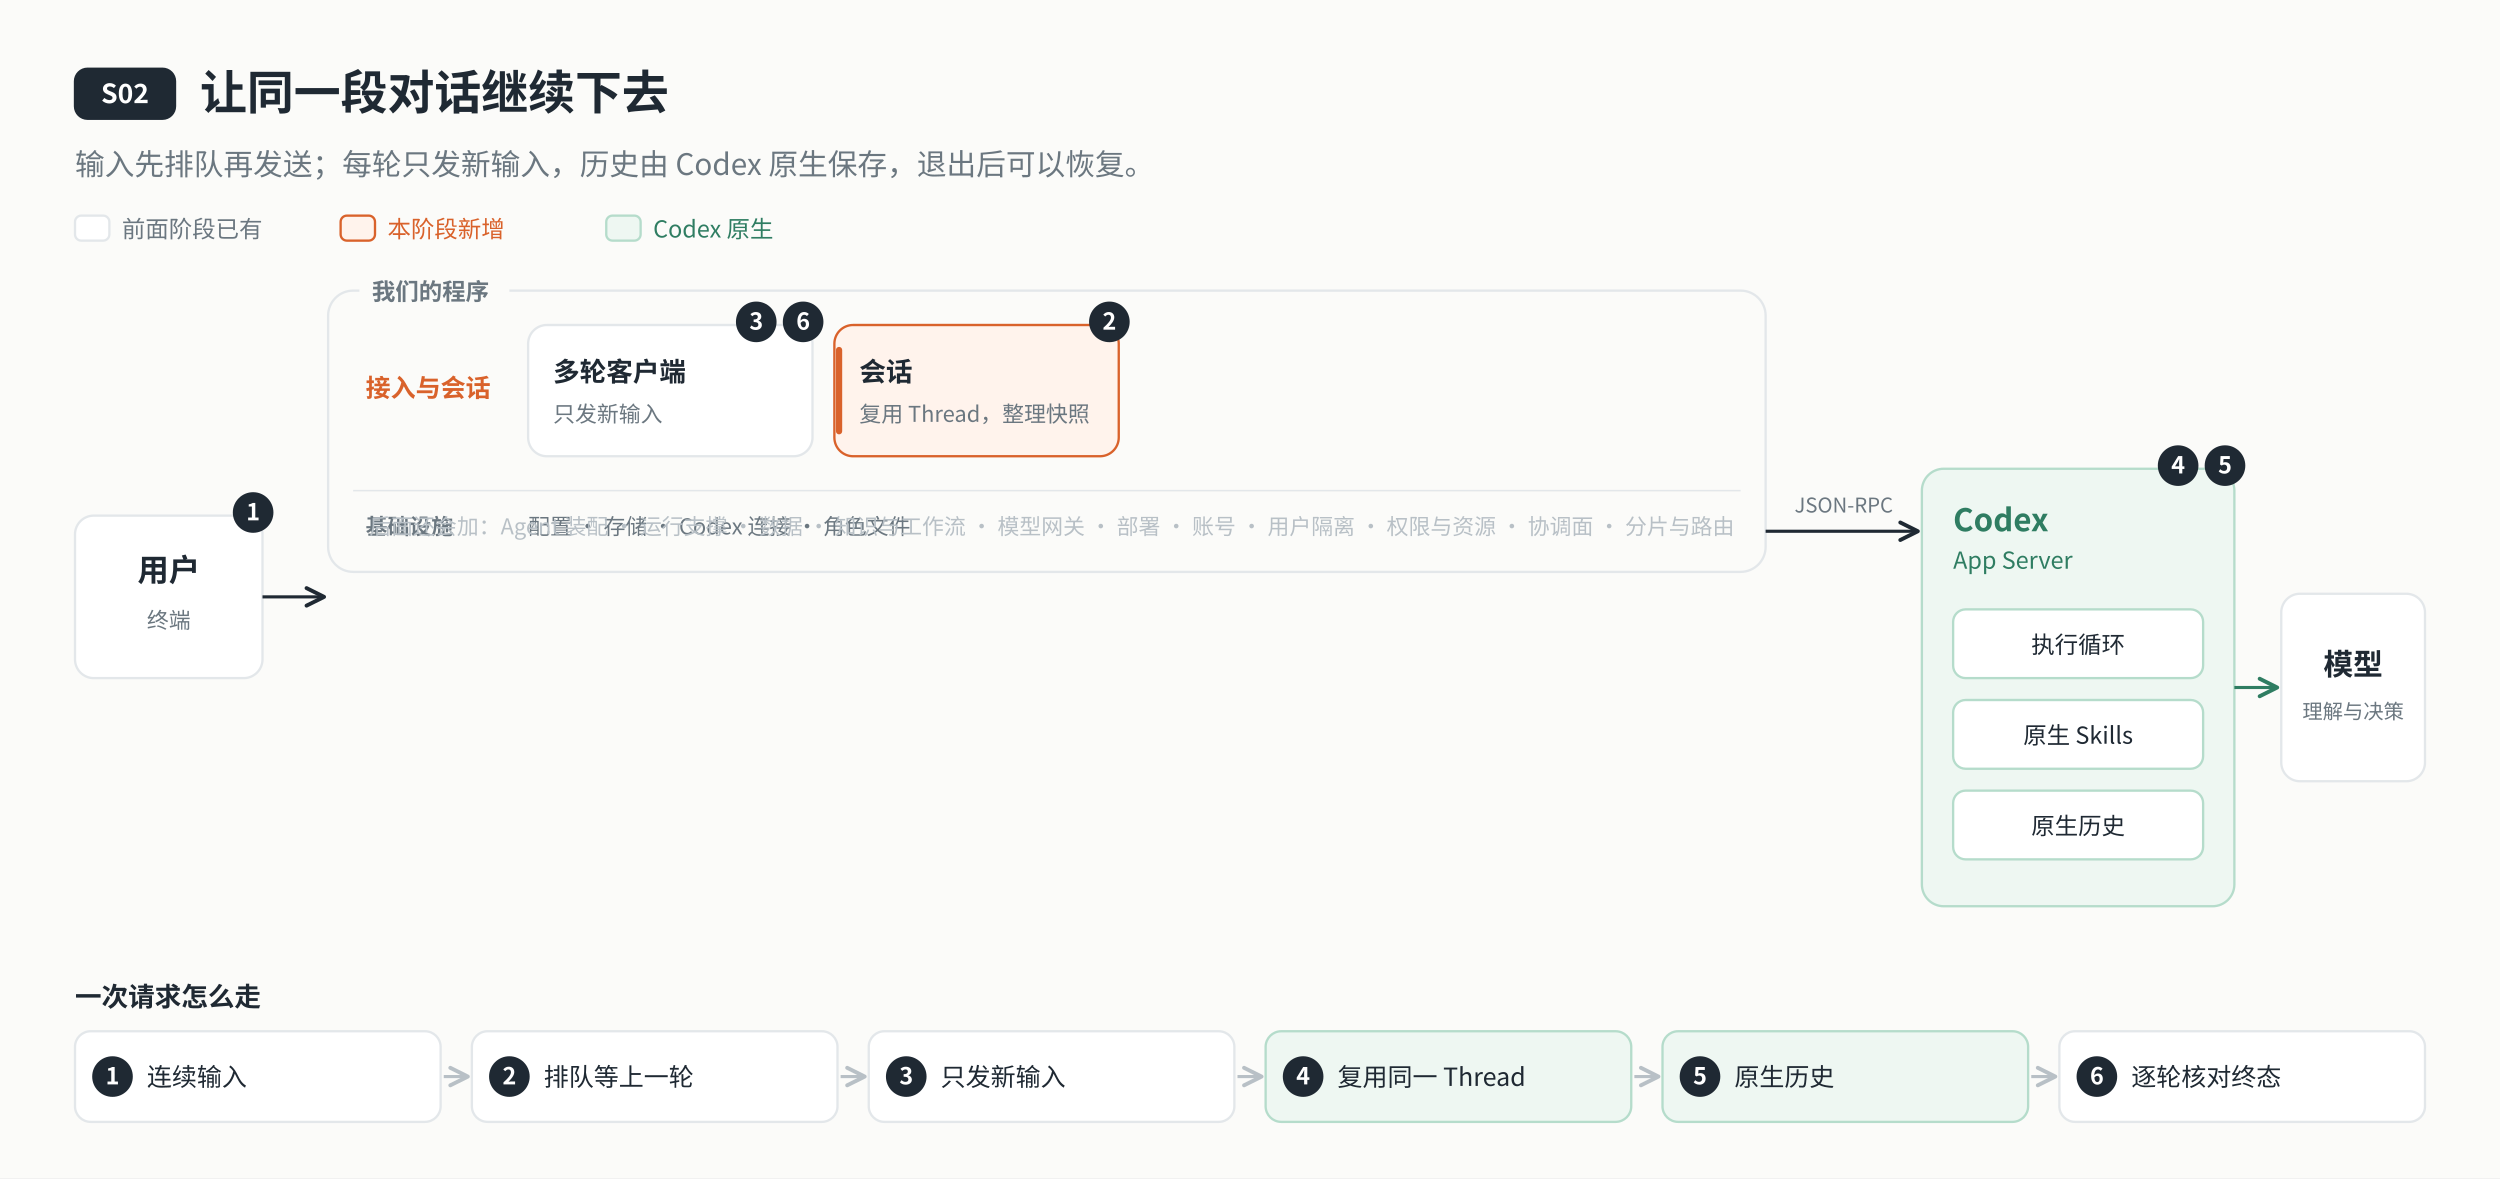
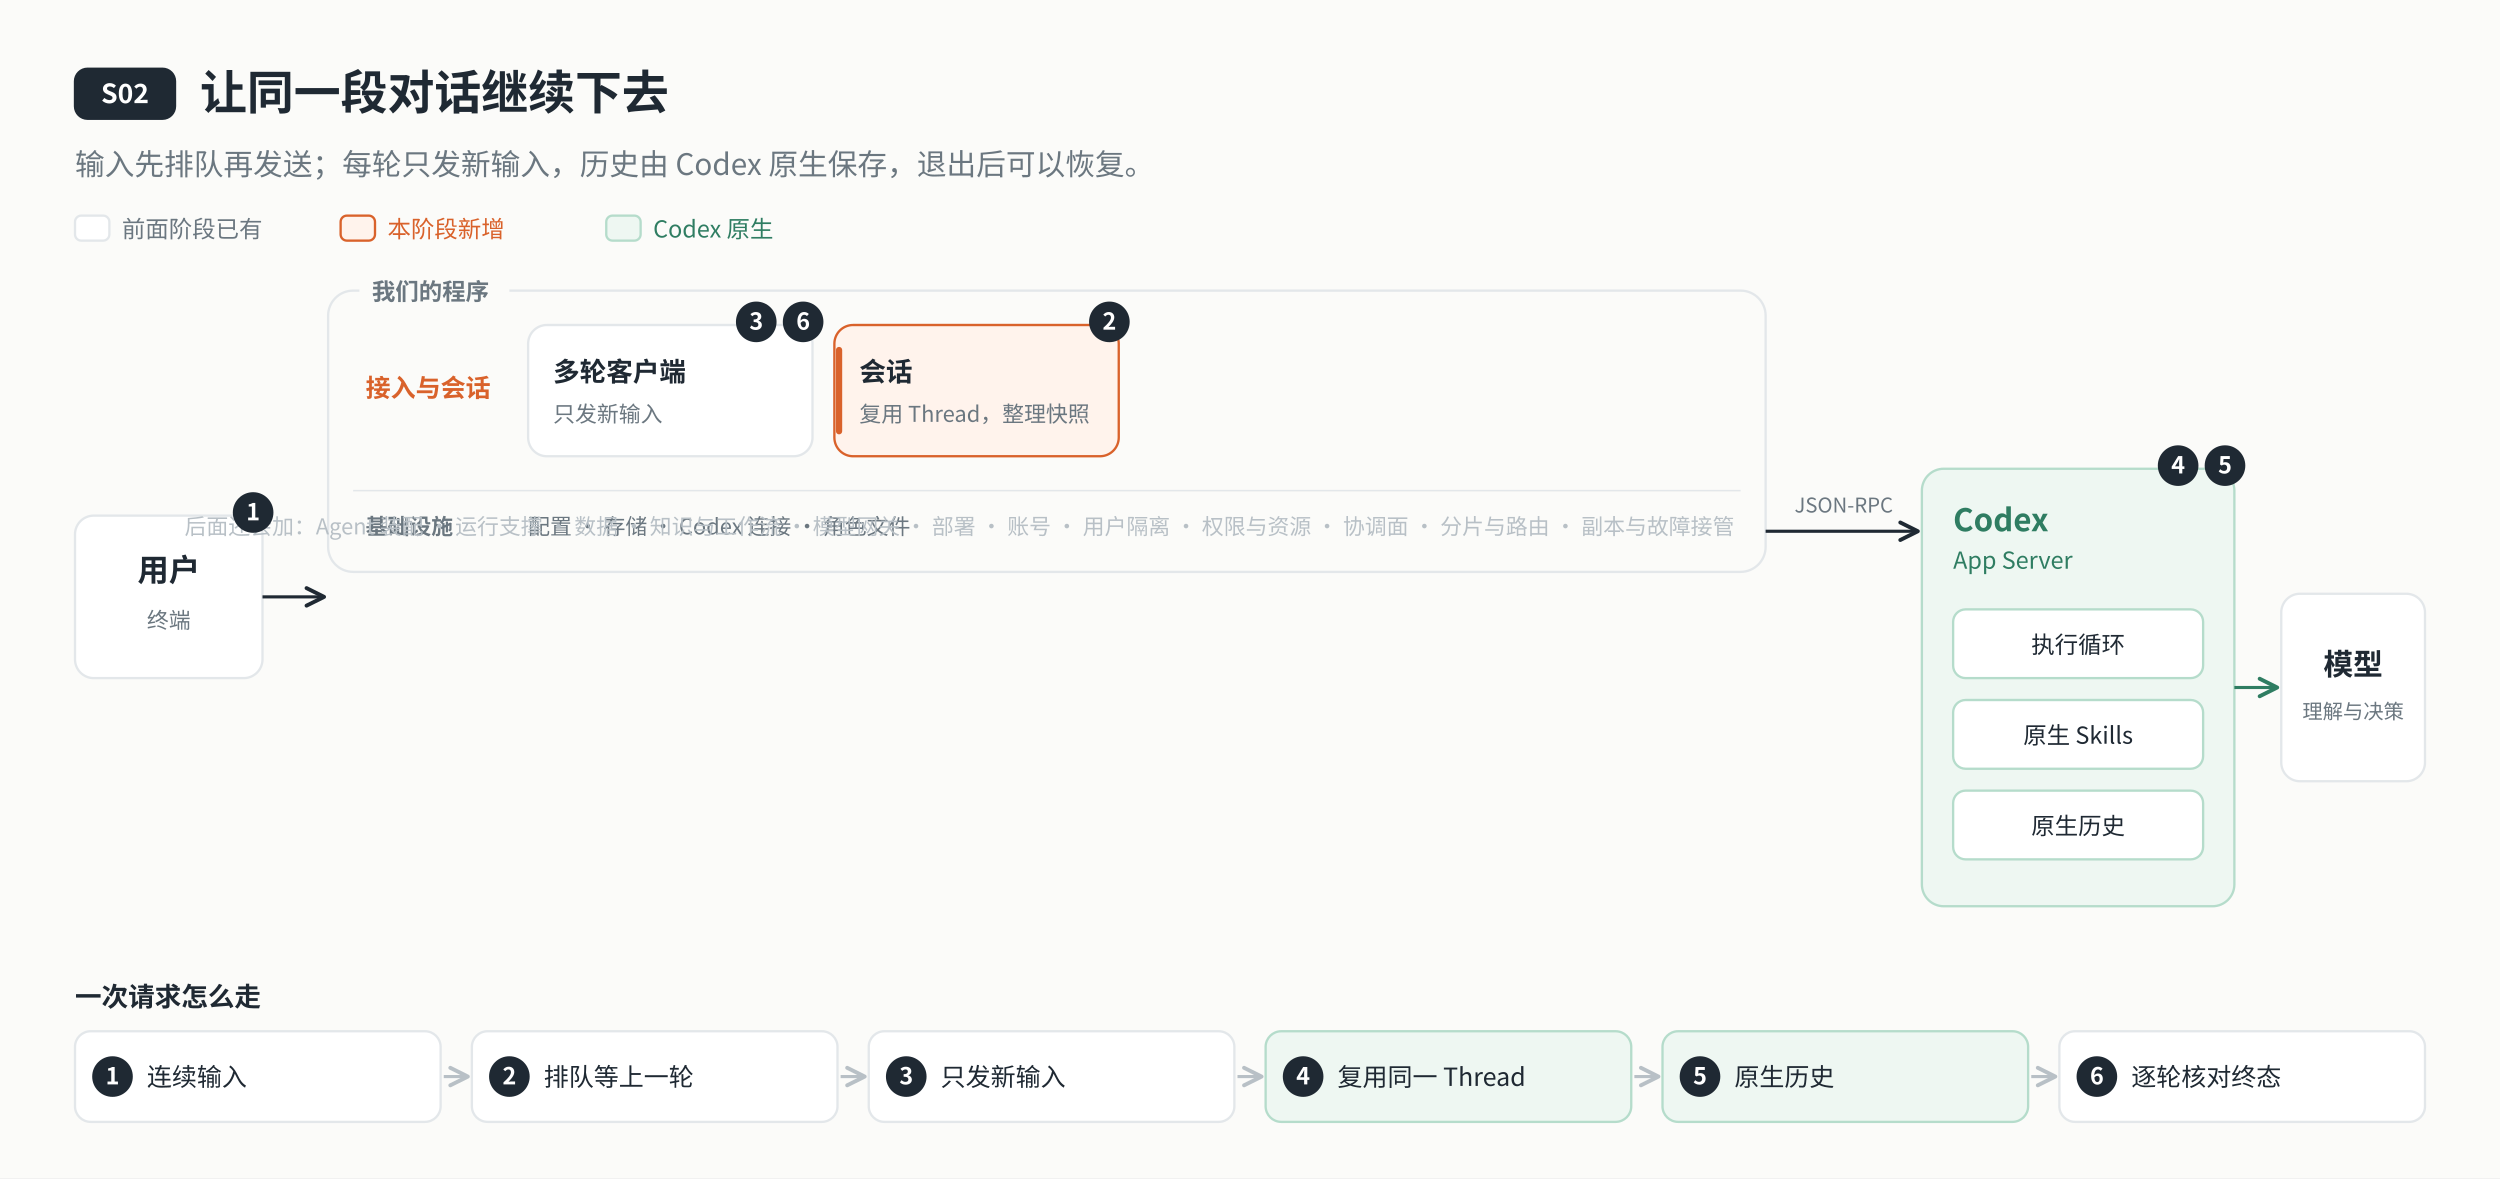
<svg xmlns="http://www.w3.org/2000/svg" width="1600" height="754" viewBox="0 0 1600 754" role="img" aria-labelledby="title desc">
  <defs>
    <marker id="mB8C0C6" viewBox="0 0 10 10" refX="8" refY="5" markerWidth="7" markerHeight="7" orient="auto-start-reverse">
      <path d="M1 1 L9 5 L1 9" fill="none" stroke="#B8C0C6" stroke-width="1.8" stroke-linecap="round" stroke-linejoin="round" />
    </marker>
    <marker id="m1F2933" viewBox="0 0 10 10" refX="8" refY="5" markerWidth="7" markerHeight="7" orient="auto-start-reverse">
      <path d="M1 1 L9 5 L1 9" fill="none" stroke="#1F2933" stroke-width="1.8" stroke-linecap="round" stroke-linejoin="round" />
    </marker>
    <marker id="m2F7D62" viewBox="0 0 10 10" refX="8" refY="5" markerWidth="7" markerHeight="7" orient="auto-start-reverse">
      <path d="M1 1 L9 5 L1 9" fill="none" stroke="#2F7D62" stroke-width="1.8" stroke-linecap="round" stroke-linejoin="round" />
    </marker>
  </defs>
  <g font-family="PingFang SC, Microsoft YaHei, Noto Sans CJK SC, sans-serif">
    <rect x="0" y="0" width="1600" height="754" fill="#FBFBF9" />
    <rect x="48" y="44" width="64" height="32" rx="8" fill="#1F2933" stroke="#1F2933" stroke-width="1.5" />
    <text x="80" y="66" font-size="17" fill="#fff" font-weight="700" text-anchor="middle">S02</text>
    <text x="128" y="70" font-size="30" fill="#1F2933" font-weight="700" text-anchor="start">让同一段对话继续下去</text>
    <text x="48" y="112" font-size="19" fill="#6B7780" font-weight="400" text-anchor="start">输入先排队再发送；每轮只发新输入，历史由 Codex 原生保存，退出后可以恢复。</text>
    <rect x="48" y="138" width="22" height="16" rx="4" fill="#FFFFFF" stroke="#E3E7EA" stroke-width="1.5" />
    <text x="78" y="152" font-size="15" fill="#6B7780" font-weight="400" text-anchor="start">前面阶段已有</text>
    <rect x="218" y="138" width="22" height="16" rx="4" fill="#FFF3EC" stroke="#D9622B" stroke-width="1.5" />
    <text x="248" y="152" font-size="15" fill="#D9622B" font-weight="400" text-anchor="start">本阶段新增</text>
    <rect x="388" y="138" width="22" height="16" rx="4" fill="#EEF7F2" stroke="#B5DCCB" stroke-width="1.5" />
    <text x="418" y="152" font-size="15" fill="#2F7D62" font-weight="400" text-anchor="start">Codex 原生</text>
    <rect x="48" y="330" width="120" height="104" rx="12" fill="#FFFFFF" stroke="#E3E7EA" stroke-width="1.5" />
    <text x="108" y="372" font-size="20" fill="#1F2933" font-weight="600" text-anchor="middle">用户</text>
    <text x="108" y="402" font-size="14" fill="#6B7780" font-weight="400" text-anchor="middle">终端</text>
    <rect x="210" y="186" width="920" height="180" rx="16" fill="none" stroke="#E3E7EA" stroke-width="1.5" />
    <rect x="230" y="175" width="96" height="22" fill="#FBFBF9" />
    <text x="238" y="192" font-size="15" fill="#6B7780" font-weight="600" text-anchor="start">我们的程序</text>
    <text x="234" y="254" font-size="16" fill="#D9622B" font-weight="600" text-anchor="start">接入与会话</text>
    <rect x="338" y="208" width="182" height="84" rx="12" fill="#FFFFFF" stroke="#E3E7EA" stroke-width="1.5" />
    <text x="354" y="244" font-size="17" fill="#1F2933" font-weight="600" text-anchor="start">多轮客户端</text>
    <text x="354" y="270" font-size="14" fill="#6B7780" font-weight="400" text-anchor="start">只发新输入</text>
    <rect x="534" y="208" width="182" height="84" rx="12" fill="#FFF3EC" stroke="#D9622B" stroke-width="1.5" />
    <rect x="535" y="222" width="4" height="56" rx="2" fill="#D9622B" />
    <text x="550" y="244" font-size="17" fill="#1F2933" font-weight="600" text-anchor="start">会话</text>
    <text x="550" y="270" font-size="14" fill="#6B7780" font-weight="400" text-anchor="start">复用 Thread，整理快照</text>
    <line x1="226" y1="314" x2="1114" y2="314" stroke="#E3E7EA" stroke-width="1" />
    <text x="234" y="342" font-size="14" fill="#6B7780" font-weight="600" text-anchor="start">基础设施</text>
    <text x="338" y="342" font-size="14" fill="#6B7780" font-weight="400" text-anchor="start">配置 · 存储 · Codex 连接 · 角色文件</text>
-     <text x="1110" y="342" font-size="14" fill="#B8C0C6" font-weight="400" text-anchor="end">后面还会加：Agent 装配 · 运行支撑 · 数据 · 知识与工作流 · 模型网关 · 部署 · 账号 · 用户隔离 · 权限与资源 · 协调面 · 分片与路由</text>
+     <text x="1110" y="342" font-size="14" fill="#B8C0C6" font-weight="400" text-anchor="end">后面还会加：Agent 装配 · 运行支撑 · 数据 · 知识与工作流 · 模型网关 · 部署 · 账号 · 用户隔离 · 权限与资源 · 协调面 · 分片与路由 · 副本与故障接管</text>
    <rect x="1230" y="300" width="200" height="280" rx="14" fill="#EEF7F2" stroke="#B5DCCB" stroke-width="1.5" />
    <text x="1250" y="340" font-size="20" fill="#2F7D62" font-weight="700" text-anchor="start">Codex</text>
    <text x="1250" y="364" font-size="15" fill="#2F7D62" font-weight="400" text-anchor="start">App Server</text>
    <rect x="1250" y="390" width="160" height="44" rx="8" fill="#FFFFFF" stroke="#B5DCCB" stroke-width="1.5" />
    <text x="1330" y="418" font-size="15" fill="#1F2933" font-weight="500" text-anchor="middle">执行循环</text>
    <rect x="1250" y="448" width="160" height="44" rx="8" fill="#FFFFFF" stroke="#B5DCCB" stroke-width="1.5" />
    <text x="1330" y="476" font-size="15" fill="#1F2933" font-weight="500" text-anchor="middle">原生 Skills</text>
    <rect x="1250" y="506" width="160" height="44" rx="8" fill="#FFFFFF" stroke="#B5DCCB" stroke-width="1.5" />
    <text x="1330" y="534" font-size="15" fill="#1F2933" font-weight="500" text-anchor="middle">原生历史</text>
    <rect x="1460" y="380" width="92" height="120" rx="12" fill="#FFFFFF" stroke="#E3E7EA" stroke-width="1.5" />
    <text x="1506" y="432" font-size="19" fill="#1F2933" font-weight="600" text-anchor="middle">模型</text>
    <text x="1506" y="460" font-size="13" fill="#6B7780" font-weight="400" text-anchor="middle">理解与决策</text>
    <path d="M168,382 L206,382" fill="none" stroke="#1F2933" stroke-width="2" marker-end="url(#m1F2933)" />
    <path d="M1130,340 L1226,340" fill="none" stroke="#1F2933" stroke-width="2" marker-end="url(#m1F2933)" />
    <text x="1180" y="328" font-size="13" fill="#6B7780" font-weight="500" text-anchor="middle">JSON-RPC</text>
    <path d="M1430,440 L1456,440" fill="none" stroke="#2F7D62" stroke-width="2" marker-end="url(#m2F7D62)" />
    <circle cx="162" cy="328" r="13" fill="#1F2933" />
    <text x="162" y="333" font-size="15" fill="#fff" font-weight="700" text-anchor="middle">1</text>
    <circle cx="710" cy="206" r="13" fill="#1F2933" />
    <text x="710" y="211" font-size="15" fill="#fff" font-weight="700" text-anchor="middle">2</text>
    <circle cx="484" cy="206" r="13" fill="#1F2933" />
    <text x="484" y="211" font-size="15" fill="#fff" font-weight="700" text-anchor="middle">3</text>
    <circle cx="514" cy="206" r="13" fill="#1F2933" />
    <text x="514" y="211" font-size="15" fill="#fff" font-weight="700" text-anchor="middle">6</text>
    <circle cx="1394" cy="298" r="13" fill="#1F2933" />
    <text x="1394" y="303" font-size="15" fill="#fff" font-weight="700" text-anchor="middle">4</text>
    <circle cx="1424" cy="298" r="13" fill="#1F2933" />
    <text x="1424" y="303" font-size="15" fill="#fff" font-weight="700" text-anchor="middle">5</text>
    <text x="48" y="644" font-size="17" fill="#1F2933" font-weight="700" text-anchor="start">一次请求怎么走</text>
    <rect x="48" y="660" width="234" height="58" rx="10" fill="#FFFFFF" stroke="#E3E7EA" stroke-width="1.5" />
    <circle cx="72" cy="689" r="13" fill="#1F2933" />
    <text x="72" y="694" font-size="15" fill="#fff" font-weight="700" text-anchor="middle">1</text>
    <text x="94" y="695" font-size="16" fill="#1F2933" font-weight="500" text-anchor="start">连续输入</text>
    <path d="M284,689 L298,689" fill="none" stroke="#B8C0C6" stroke-width="2" marker-end="url(#mB8C0C6)" />
    <rect x="302" y="660" width="234" height="58" rx="10" fill="#FFFFFF" stroke="#E3E7EA" stroke-width="1.5" />
    <circle cx="326" cy="689" r="13" fill="#1F2933" />
    <text x="326" y="694" font-size="15" fill="#fff" font-weight="700" text-anchor="middle">2</text>
    <text x="348" y="695" font-size="16" fill="#1F2933" font-weight="500" text-anchor="start">排队等上一轮</text>
    <path d="M538,689 L552,689" fill="none" stroke="#B8C0C6" stroke-width="2" marker-end="url(#mB8C0C6)" />
    <rect x="556" y="660" width="234" height="58" rx="10" fill="#FFFFFF" stroke="#E3E7EA" stroke-width="1.5" />
    <circle cx="580" cy="689" r="13" fill="#1F2933" />
    <text x="580" y="694" font-size="15" fill="#fff" font-weight="700" text-anchor="middle">3</text>
    <text x="602" y="695" font-size="16" fill="#1F2933" font-weight="500" text-anchor="start">只发新输入</text>
    <path d="M792,689 L806,689" fill="none" stroke="#B8C0C6" stroke-width="2" marker-end="url(#mB8C0C6)" />
    <rect x="810" y="660" width="234" height="58" rx="10" fill="#EEF7F2" stroke="#B5DCCB" stroke-width="1.5" />
    <circle cx="834" cy="689" r="13" fill="#1F2933" />
    <text x="834" y="694" font-size="15" fill="#fff" font-weight="700" text-anchor="middle">4</text>
    <text x="856" y="695" font-size="16" fill="#1F2933" font-weight="500" text-anchor="start">复用同一 Thread</text>
    <path d="M1046,689 L1060,689" fill="none" stroke="#B8C0C6" stroke-width="2" marker-end="url(#mB8C0C6)" />
    <rect x="1064" y="660" width="234" height="58" rx="10" fill="#EEF7F2" stroke="#B5DCCB" stroke-width="1.5" />
    <circle cx="1088" cy="689" r="13" fill="#1F2933" />
    <text x="1088" y="694" font-size="15" fill="#fff" font-weight="700" text-anchor="middle">5</text>
    <text x="1110" y="695" font-size="16" fill="#1F2933" font-weight="500" text-anchor="start">原生历史</text>
    <path d="M1300,689 L1314,689" fill="none" stroke="#B8C0C6" stroke-width="2" marker-end="url(#mB8C0C6)" />
    <rect x="1318" y="660" width="234" height="58" rx="10" fill="#FFFFFF" stroke="#E3E7EA" stroke-width="1.5" />
    <circle cx="1342" cy="689" r="13" fill="#1F2933" />
    <text x="1342" y="694" font-size="15" fill="#fff" font-weight="700" text-anchor="middle">6</text>
    <text x="1364" y="695" font-size="16" fill="#1F2933" font-weight="500" text-anchor="start">逐轮核对终态</text>
  </g>
</svg>
